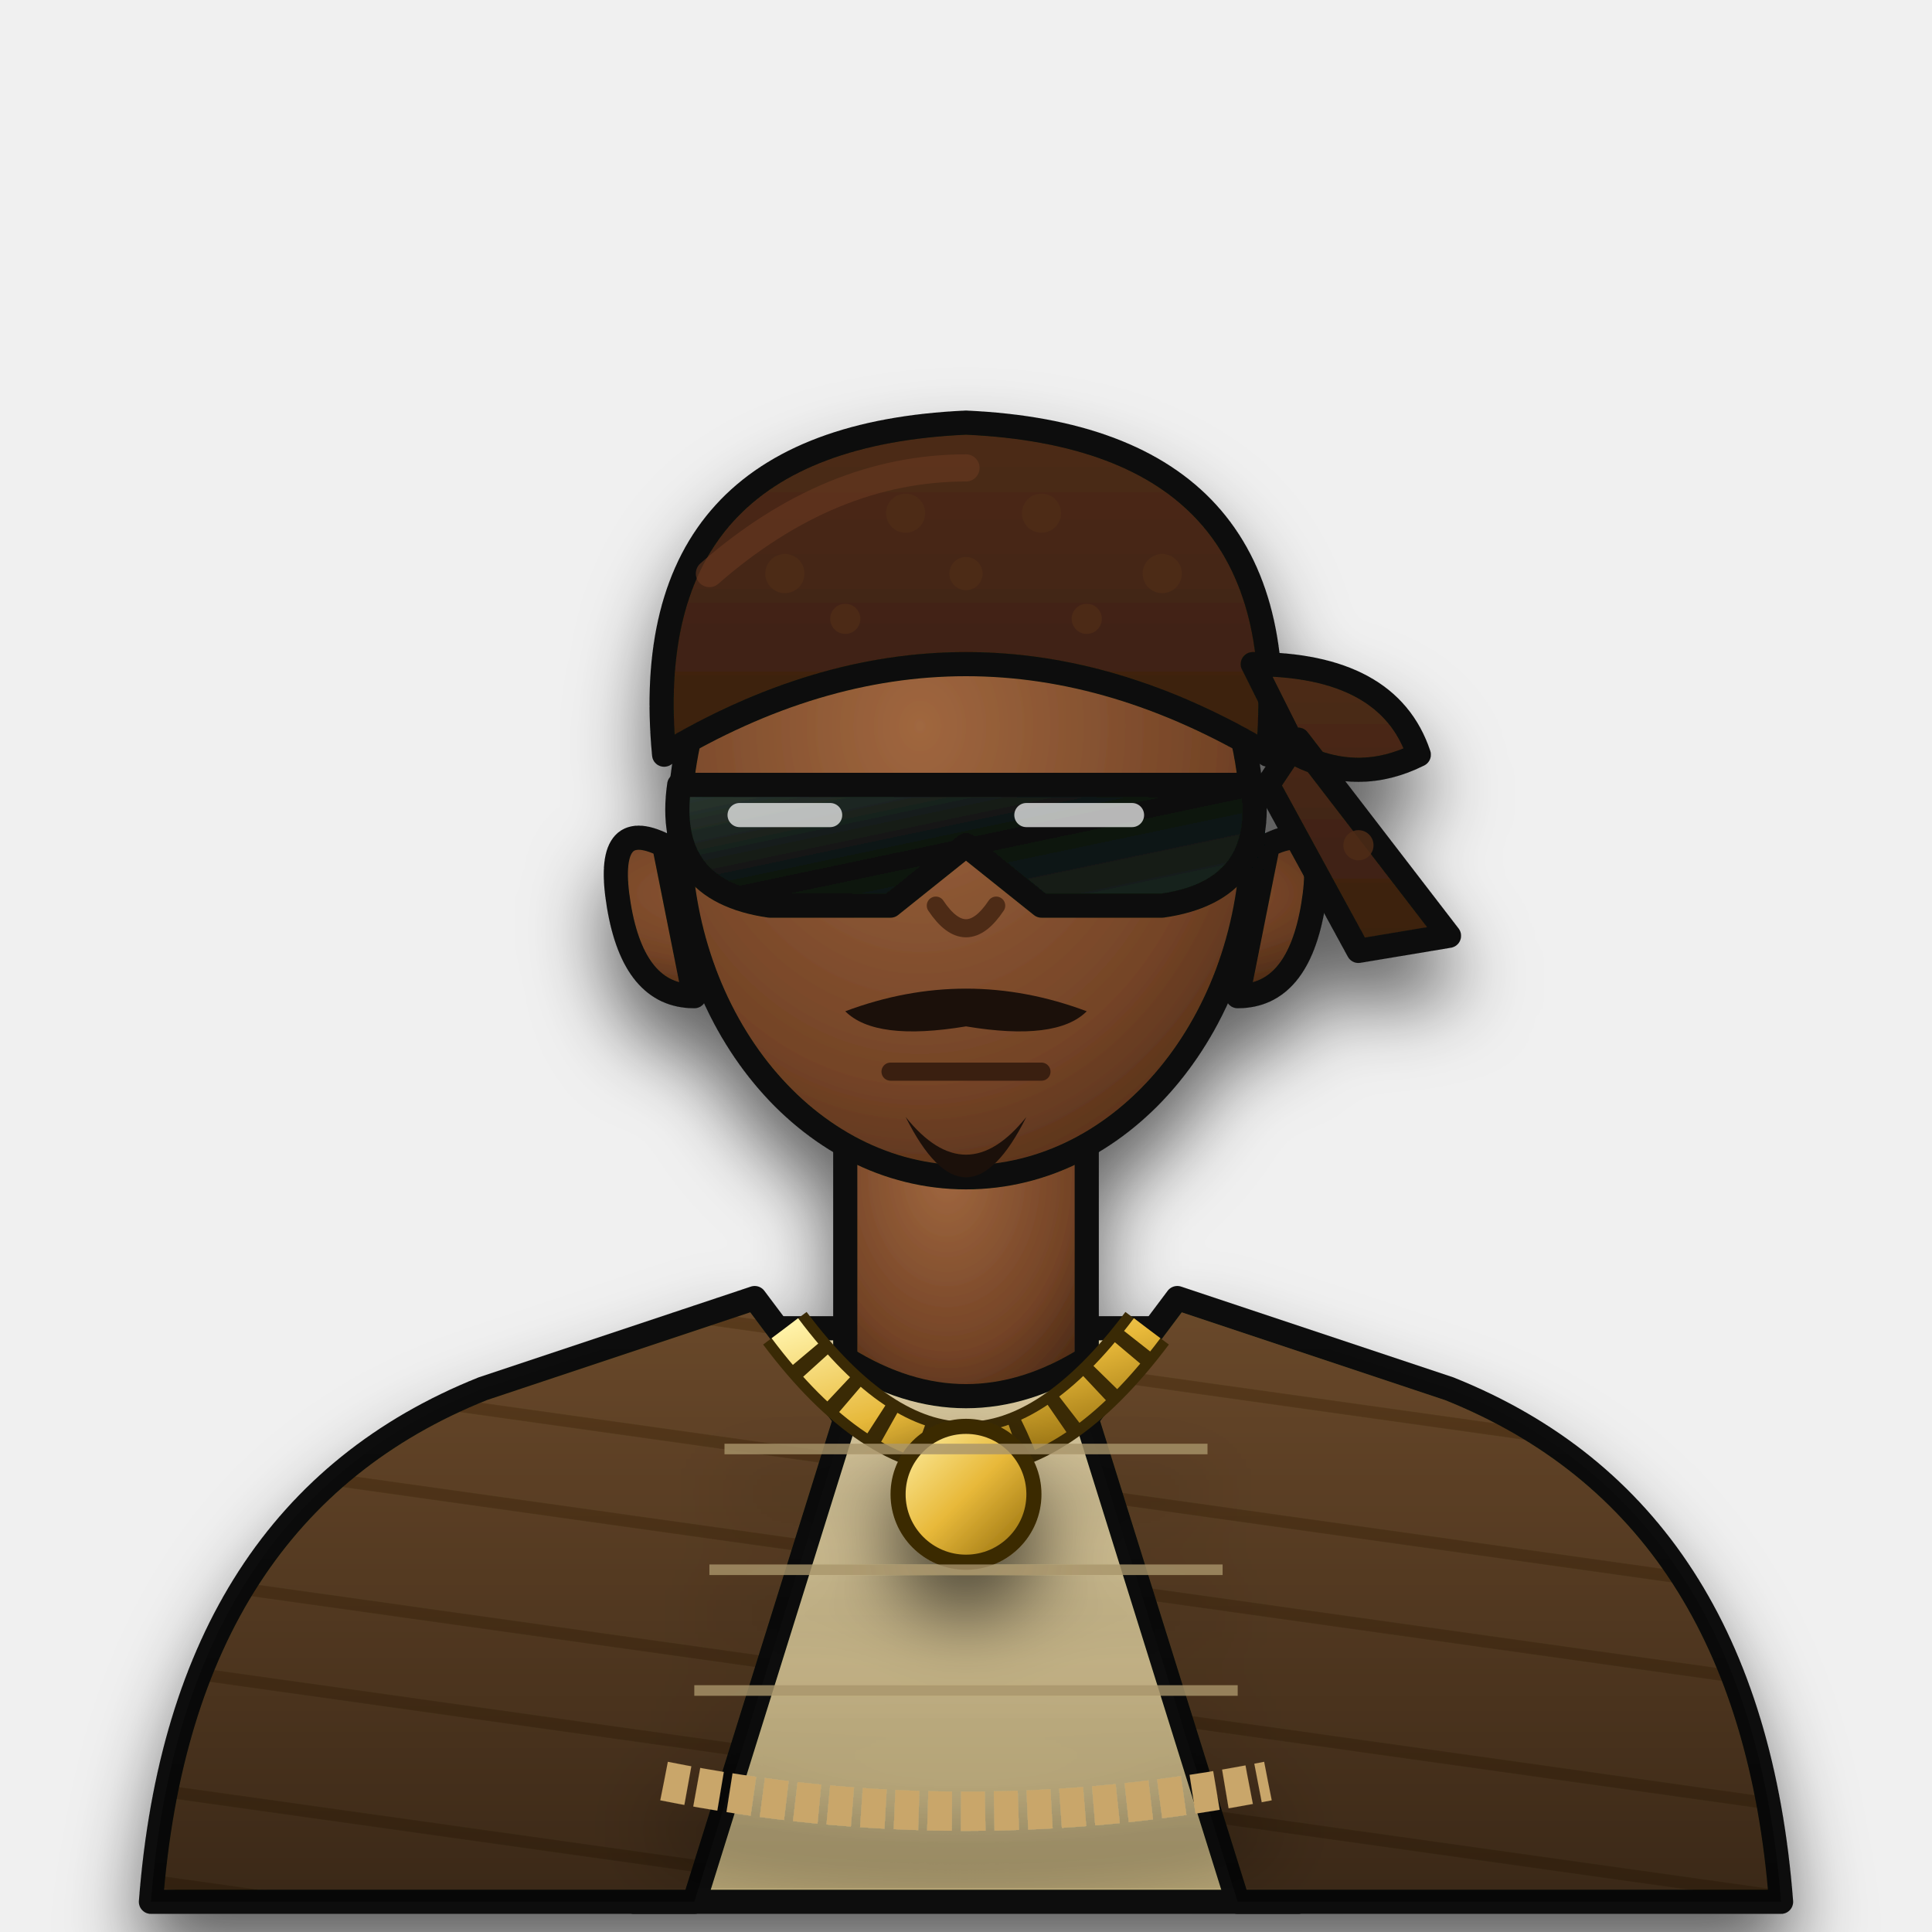
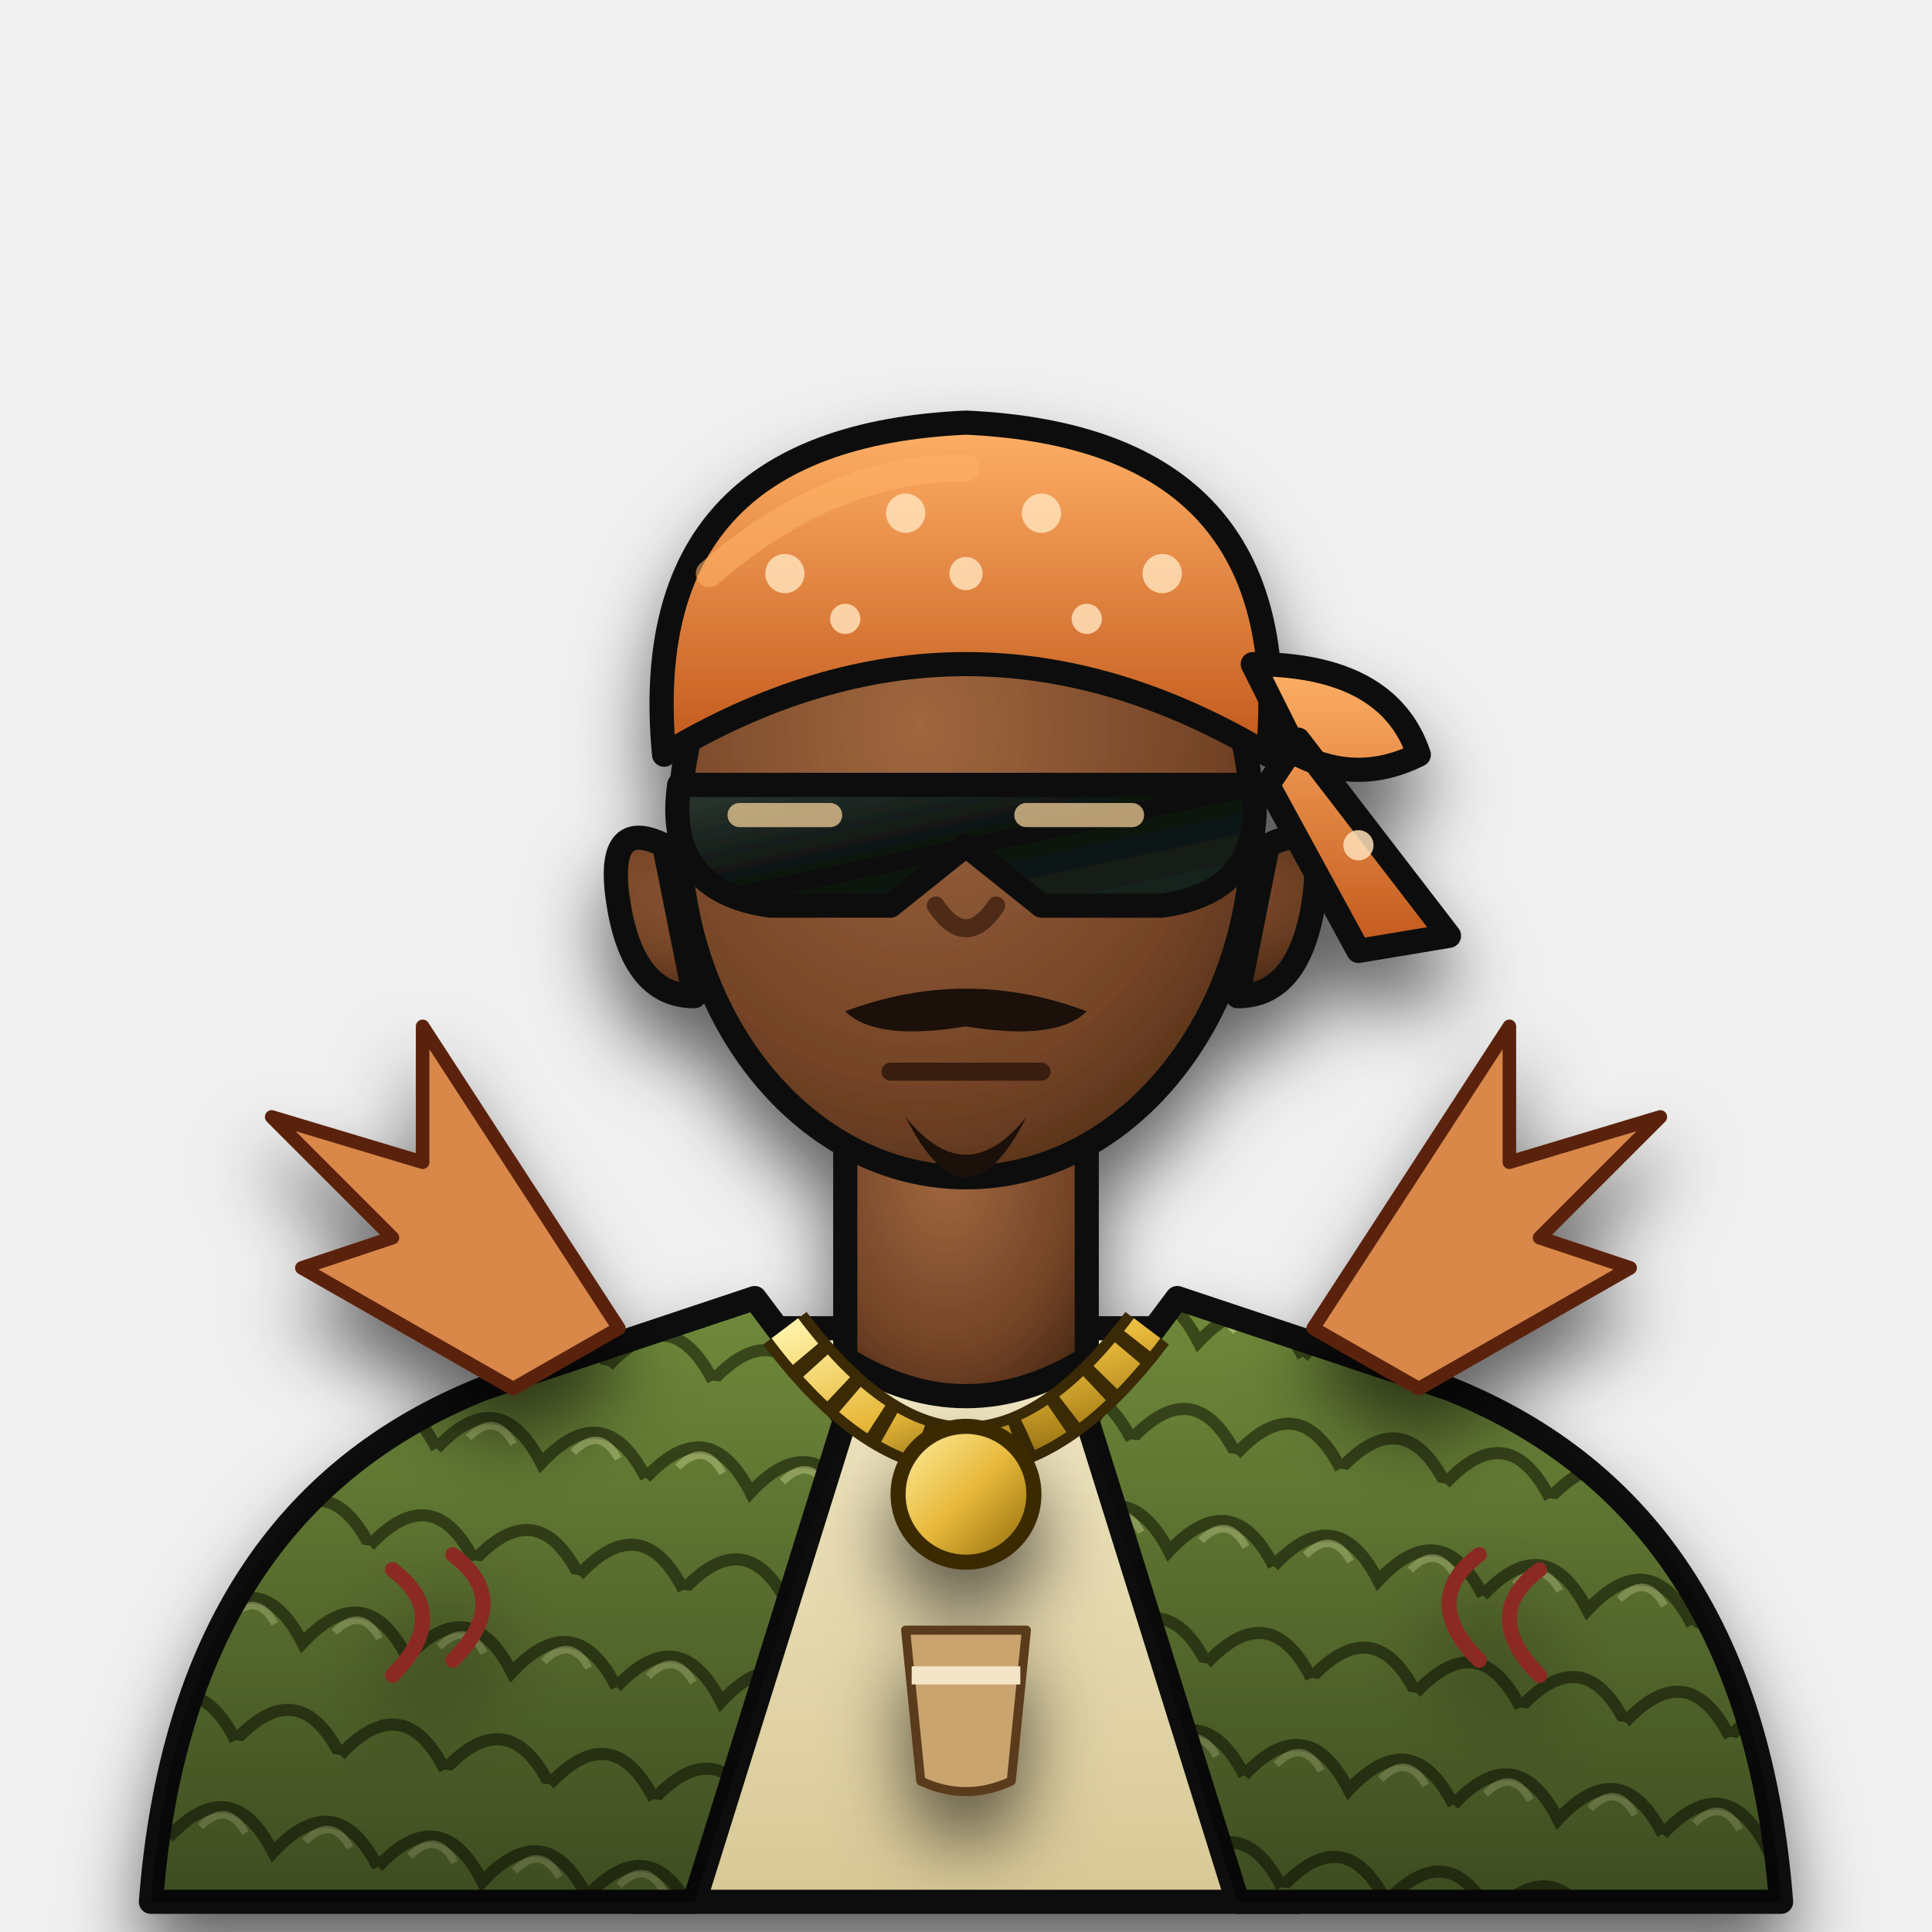
<svg xmlns="http://www.w3.org/2000/svg" viewBox="0 0 128 128">
  <defs>
    <filter id="s" x="-20%" y="-20%" width="140%" height="140%">
      <feDropShadow dx="0" dy="3" stdDeviation="2.5" flood-color="#000" flood-opacity=".6" />
    </filter>
    <pattern id="plaid" width="14" height="14" patternUnits="userSpaceOnUse" patternTransform="rotate(8)">
-       <rect width="14" height="14" fill="#6a4a2a" />
-       <path d="M0 4 H14 M0 10 H14" stroke="#5a3a1e" stroke-width=".8" />
+       <rect width="14" height="14" fill="#6f8a3a" />
+       <path d="M0 7 Q3.5 2 7 7 Q10.5 2 14 7 M-3.5 14 Q0 9 3.5 14 Q7 9 10.5 14 Q14 9 17.5 14 M-3.5 0 Q0 -5 3.5 0 M10.5 0 Q14 -5 17.5 0" stroke="#3a4a1a" stroke-width=".8" fill="none" />
+       <path d="M2 6 Q3.5 4 5 6 M9 6 Q10.5 4 12 6" stroke="#d7e39a" stroke-width=".5" fill="none" opacity=".5" />
    </pattern>
    <linearGradient id="shade" x1="0" y1="0" x2="0" y2="1">
      <stop offset="0" stop-color="#000" stop-opacity="0" />
      <stop offset="1" stop-color="#000" stop-opacity=".45" />
    </linearGradient>
    <radialGradient id="skin" cx=".42" cy=".35" r=".75">
      <stop offset="0" stop-color="#a0673f" />
      <stop offset=".7" stop-color="#734326" />
      <stop offset="1" stop-color="#4d2b16" />
    </radialGradient>
    <linearGradient id="tank" x1="0" y1="0" x2="0" y2="1">
-       <stop offset="0" stop-color="#d9c9a0" />
-       <stop offset="1" stop-color="#b8a676" />
+       <stop offset="0" stop-color="#f3e9c6" />
+       <stop offset="1" stop-color="#d8c896" />
    </linearGradient>
    <linearGradient id="band" x1="0" y1="0" x2="0" y2="1">
-       <stop offset="0" stop-color="#4d2b16" />
-       <stop offset="1" stop-color="#3a1f10" />
+       <stop offset="0" stop-color="#ffb066" />
+       <stop offset="1" stop-color="#c2581c" />
    </linearGradient>
    <linearGradient id="gold" x1="0" y1="0" x2="1" y2="1">
      <stop offset="0" stop-color="#fff2a8" />
      <stop offset=".5" stop-color="#e8b93a" />
      <stop offset="1" stop-color="#8a6508" />
    </linearGradient>
    <linearGradient id="lens" x1="0" y1="0" x2="1" y2="1">
      <stop offset="0" stop-color="#2d3a33" />
      <stop offset=".5" stop-color="#0b0f0d" />
      <stop offset="1" stop-color="#1c2a22" />
    </linearGradient>
  </defs>
  <g filter="url(#s)" stroke="#07100a" stroke-width="1.6" stroke-linejoin="round">
    <path d="M46 88 L82 88 L86 126 H42 Z" fill="url(#tank)" />
    <path d="M10 126 Q12 100 32 92 L50 86 L56 94 L46 126 Z" fill="url(#plaid)" />
    <path d="M118 126 Q116 100 96 92 L78 86 L72 94 L82 126 Z" fill="url(#plaid)" />
    <path d="M56 70 H72 V90 Q64 95 56 90 Z" fill="url(#skin)" />
    <path d="M44 56 Q40 54 41 60 Q42 66 46 66 Z M84 56 Q88 54 87 60 Q86 66 82 66 Z" fill="url(#skin)" />
    <ellipse cx="64" cy="55" rx="19" ry="23" fill="url(#skin)" />
    <path d="M44 50 Q42 29 64 28 Q86 29 84 50 Q74 44 64 44 Q54 44 44 50 Z" fill="url(#band)" />
    <path d="M83 44 Q92 44 94 50 Q90 52 86 50 Z M86 49 L96 62 L90 63 L84 52 Z" fill="url(#band)" />
    <path d="M45 52 H83 Q84 59 77 60 H69 L64 56 L59 60 H51 Q44 59 45 52 Z" fill="url(#lens)" />
  </g>
  <path d="M10 126 Q12 100 32 92 L50 86 L56 94 L46 126 Z M118 126 Q116 100 96 92 L78 86 L72 94 L82 126 Z" fill="url(#shade)" />
-   <g fill="#4d2b16" opacity=".85">
+   <g fill="#ffe0b8" opacity=".85">
    <circle cx="52" cy="38" r="1.3" />
    <circle cx="60" cy="34" r="1.3" />
    <circle cx="69" cy="34" r="1.3" />
    <circle cx="77" cy="38" r="1.3" />
    <circle cx="56" cy="41" r="1" />
    <circle cx="72" cy="41" r="1" />
    <circle cx="64" cy="38" r="1.1" />
    <circle cx="90" cy="56" r="1" />
  </g>
-   <path d="M47 38 Q55 31 64 31" stroke="#6a3a20" stroke-opacity=".6" stroke-width="1.8" fill="none" stroke-linecap="round" />
-   <path d="M49 54 L55 54 M68 54 L75 54" stroke="#ffffff" stroke-opacity=".7" stroke-width="1.6" stroke-linecap="round" />
+   <path d="M47 38 Q55 31 64 31" stroke="#ffb066" stroke-opacity=".6" stroke-width="1.8" fill="none" stroke-linecap="round" />
+   <path d="M49 54 L55 54 M68 54 L75 54" stroke="#ffd9a0" stroke-opacity=".7" stroke-width="1.6" stroke-linecap="round" />
  <path d="M62 60 Q64 63 66 60" stroke="#4d2b16" stroke-width="1.2" fill="none" stroke-linecap="round" />
  <path d="M56 67 Q64 64 72 67 Q70 69 64 68 Q58 69 56 67 Z" fill="#1b100a" />
  <path d="M59 71 H69" stroke="#3a1f10" stroke-width="1.2" stroke-linecap="round" />
  <path d="M60 74 Q64 79 68 74 Q66 78 64 78 Q62 78 60 74 Z" fill="#1b100a" />
  <path d="M52 88 Q64 104 76 88" fill="none" stroke="#3a2a05" stroke-width="3.6" />
  <path d="M52 88 Q64 104 76 88" fill="none" stroke="url(#gold)" stroke-width="2.2" stroke-dasharray="2.2 1" />
  <g filter="url(#s)">
    <circle cx="64" cy="99" r="4.5" fill="url(#gold)" stroke="#3a2a05" stroke-width="1" />
-     <path d="M48 96 H80 M47 104 H81 M46 112 H82" stroke="#a8946a" stroke-width=".7" opacity=".8" />
-     <path d="M44 118 Q64 122 84 118" stroke="#c9a66a" stroke-width="2.6" fill="none" stroke-dasharray="1.6 .6" />
+     <g fill="#d9884a" stroke="#5a2410" stroke-width=".9" stroke-linejoin="round">
+       <path d="M34 92 L20 84 L26 82 L18 74 L28 77 L28 68 L41 88 Z" />
+       <path d="M94 92 L108 84 L102 82 L110 74 L100 77 L100 68 L87 88 Z" />
+     </g>
+     <path d="M26 104 q4 3 0 7 M30 103 q4 3 0 7 M102 104 q-4 3 0 7 M98 103 q-4 3 0 7" stroke="#8a2a24" stroke-width="1" fill="none" stroke-linecap="round" />
+     <path d="M60 108 H68 L67 118 Q64 119.4 61 118 Z" fill="#c9a46e" stroke="#5a3a1a" stroke-width=".6" stroke-linejoin="round" />
+     <path d="M60.4 111 H67.6" stroke="#f3e6c8" stroke-width="1.2" />
  </g>
</svg>
